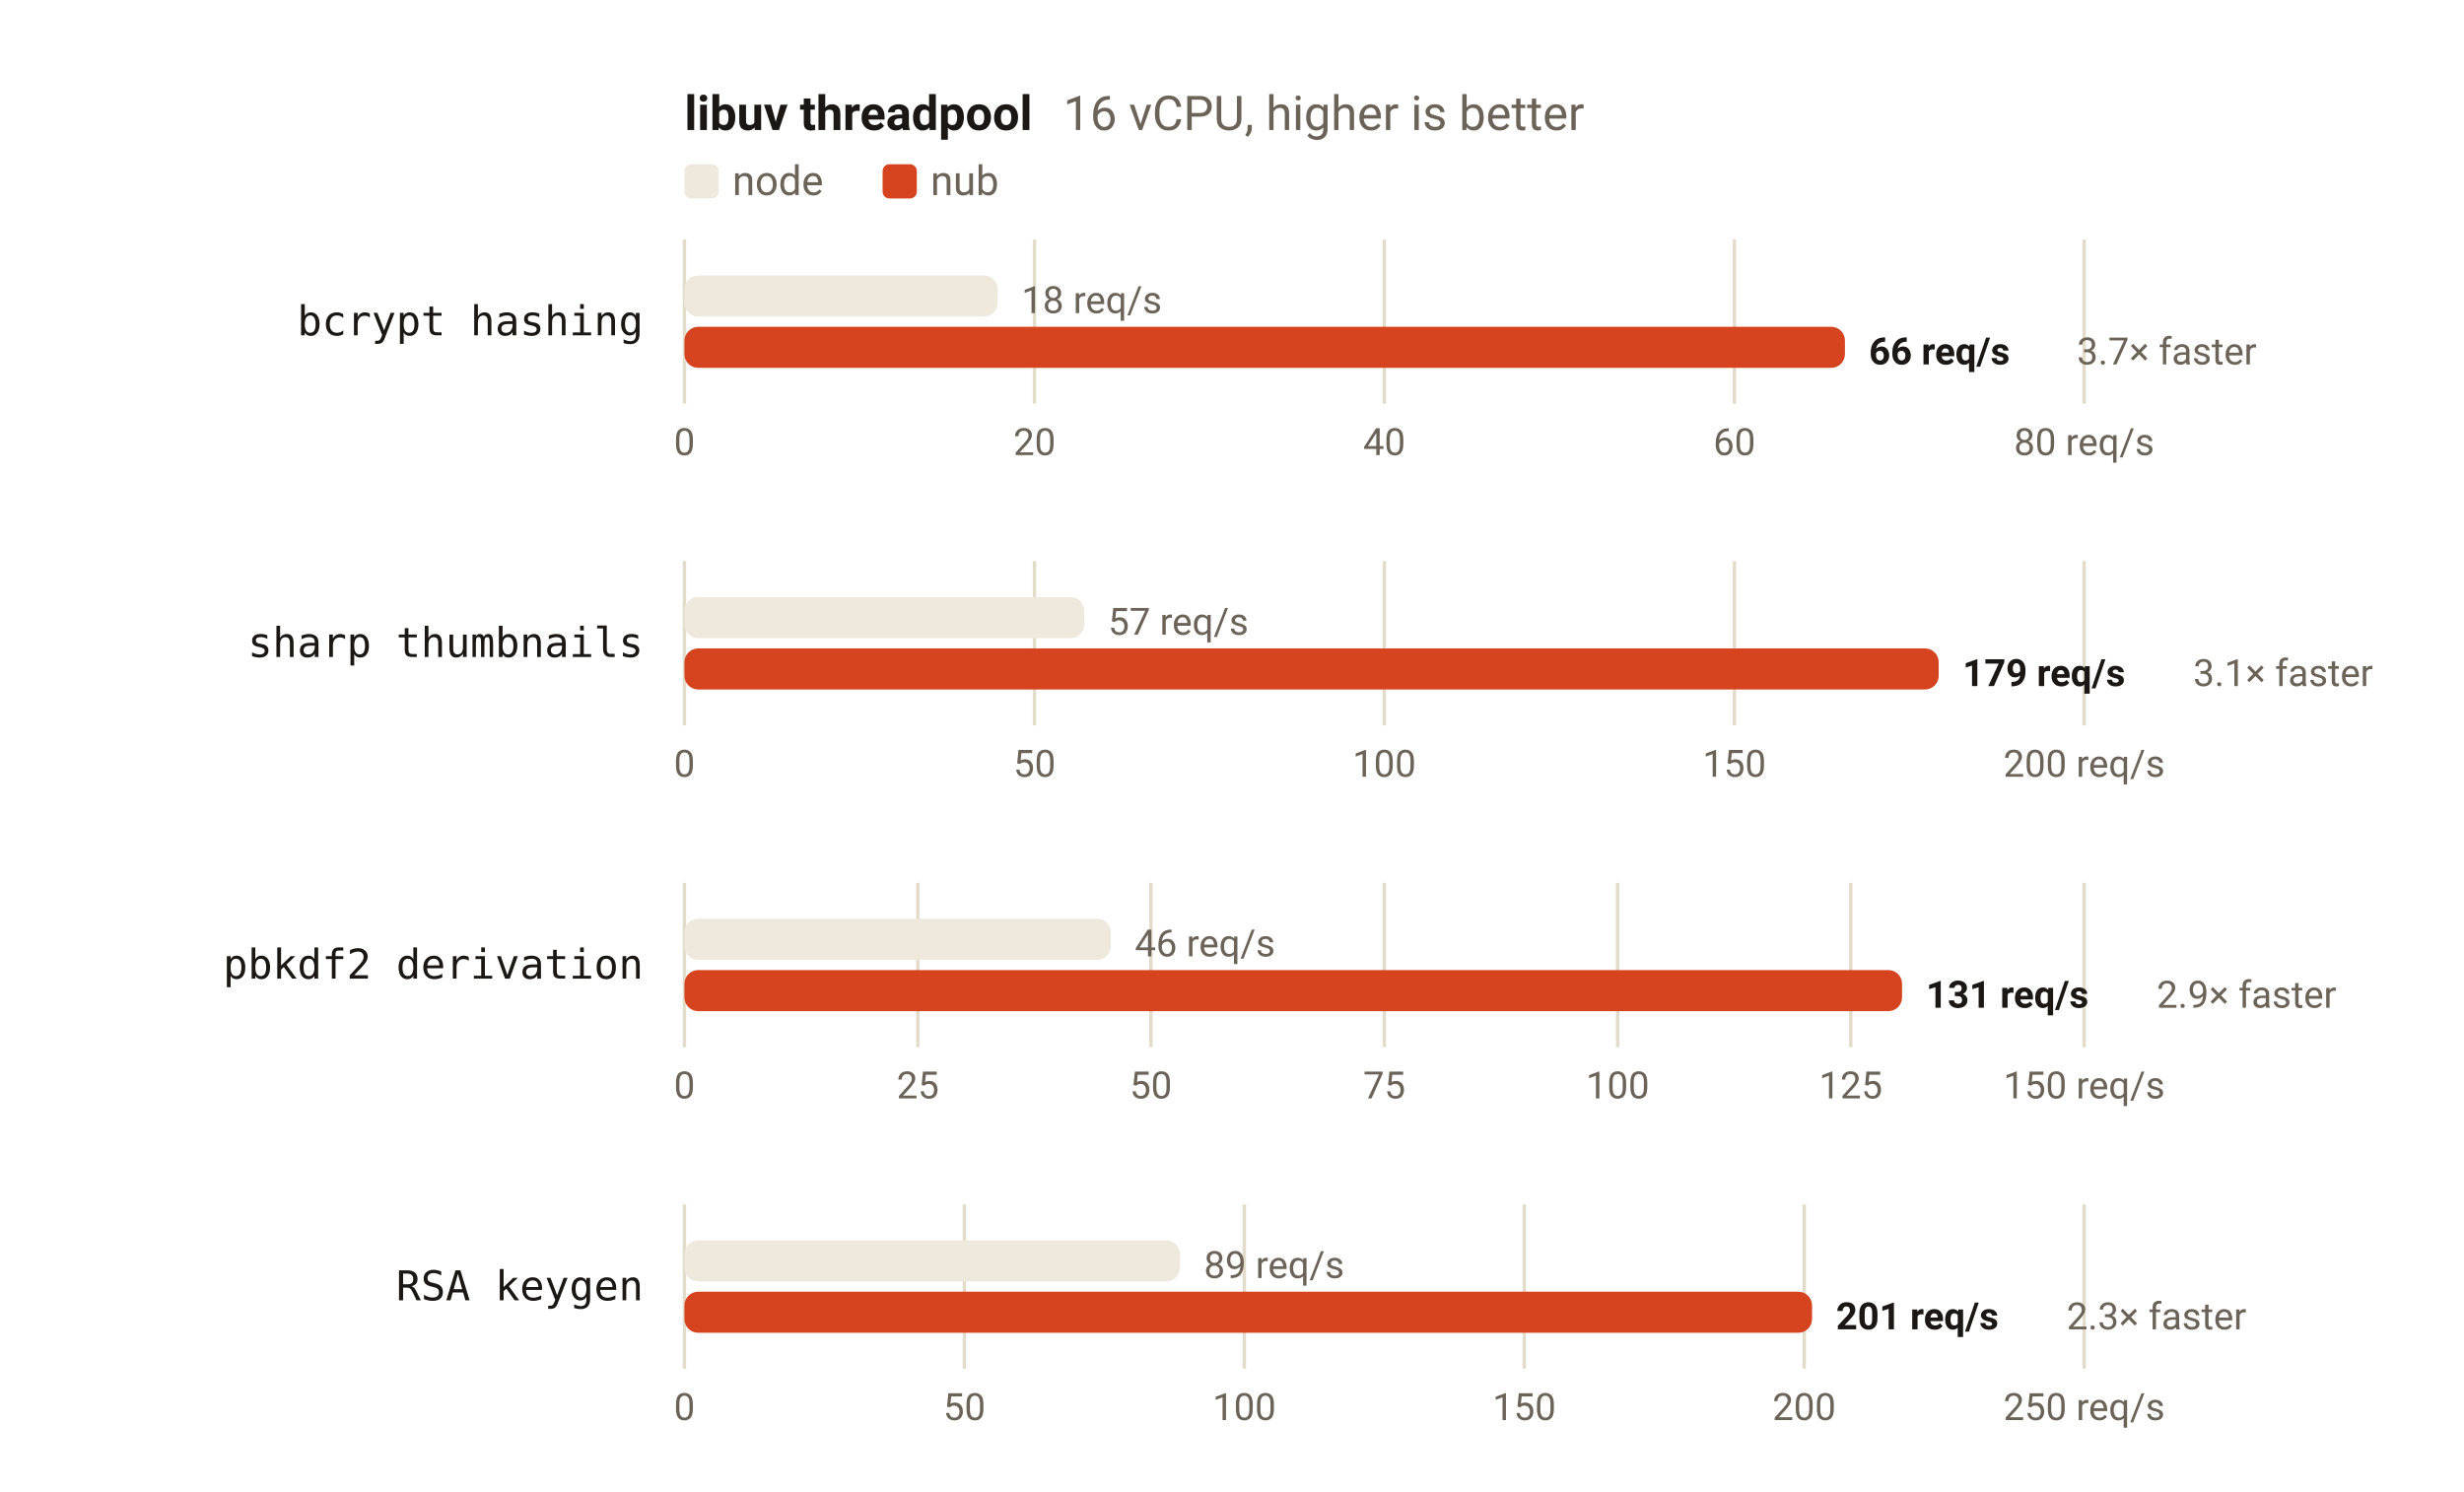
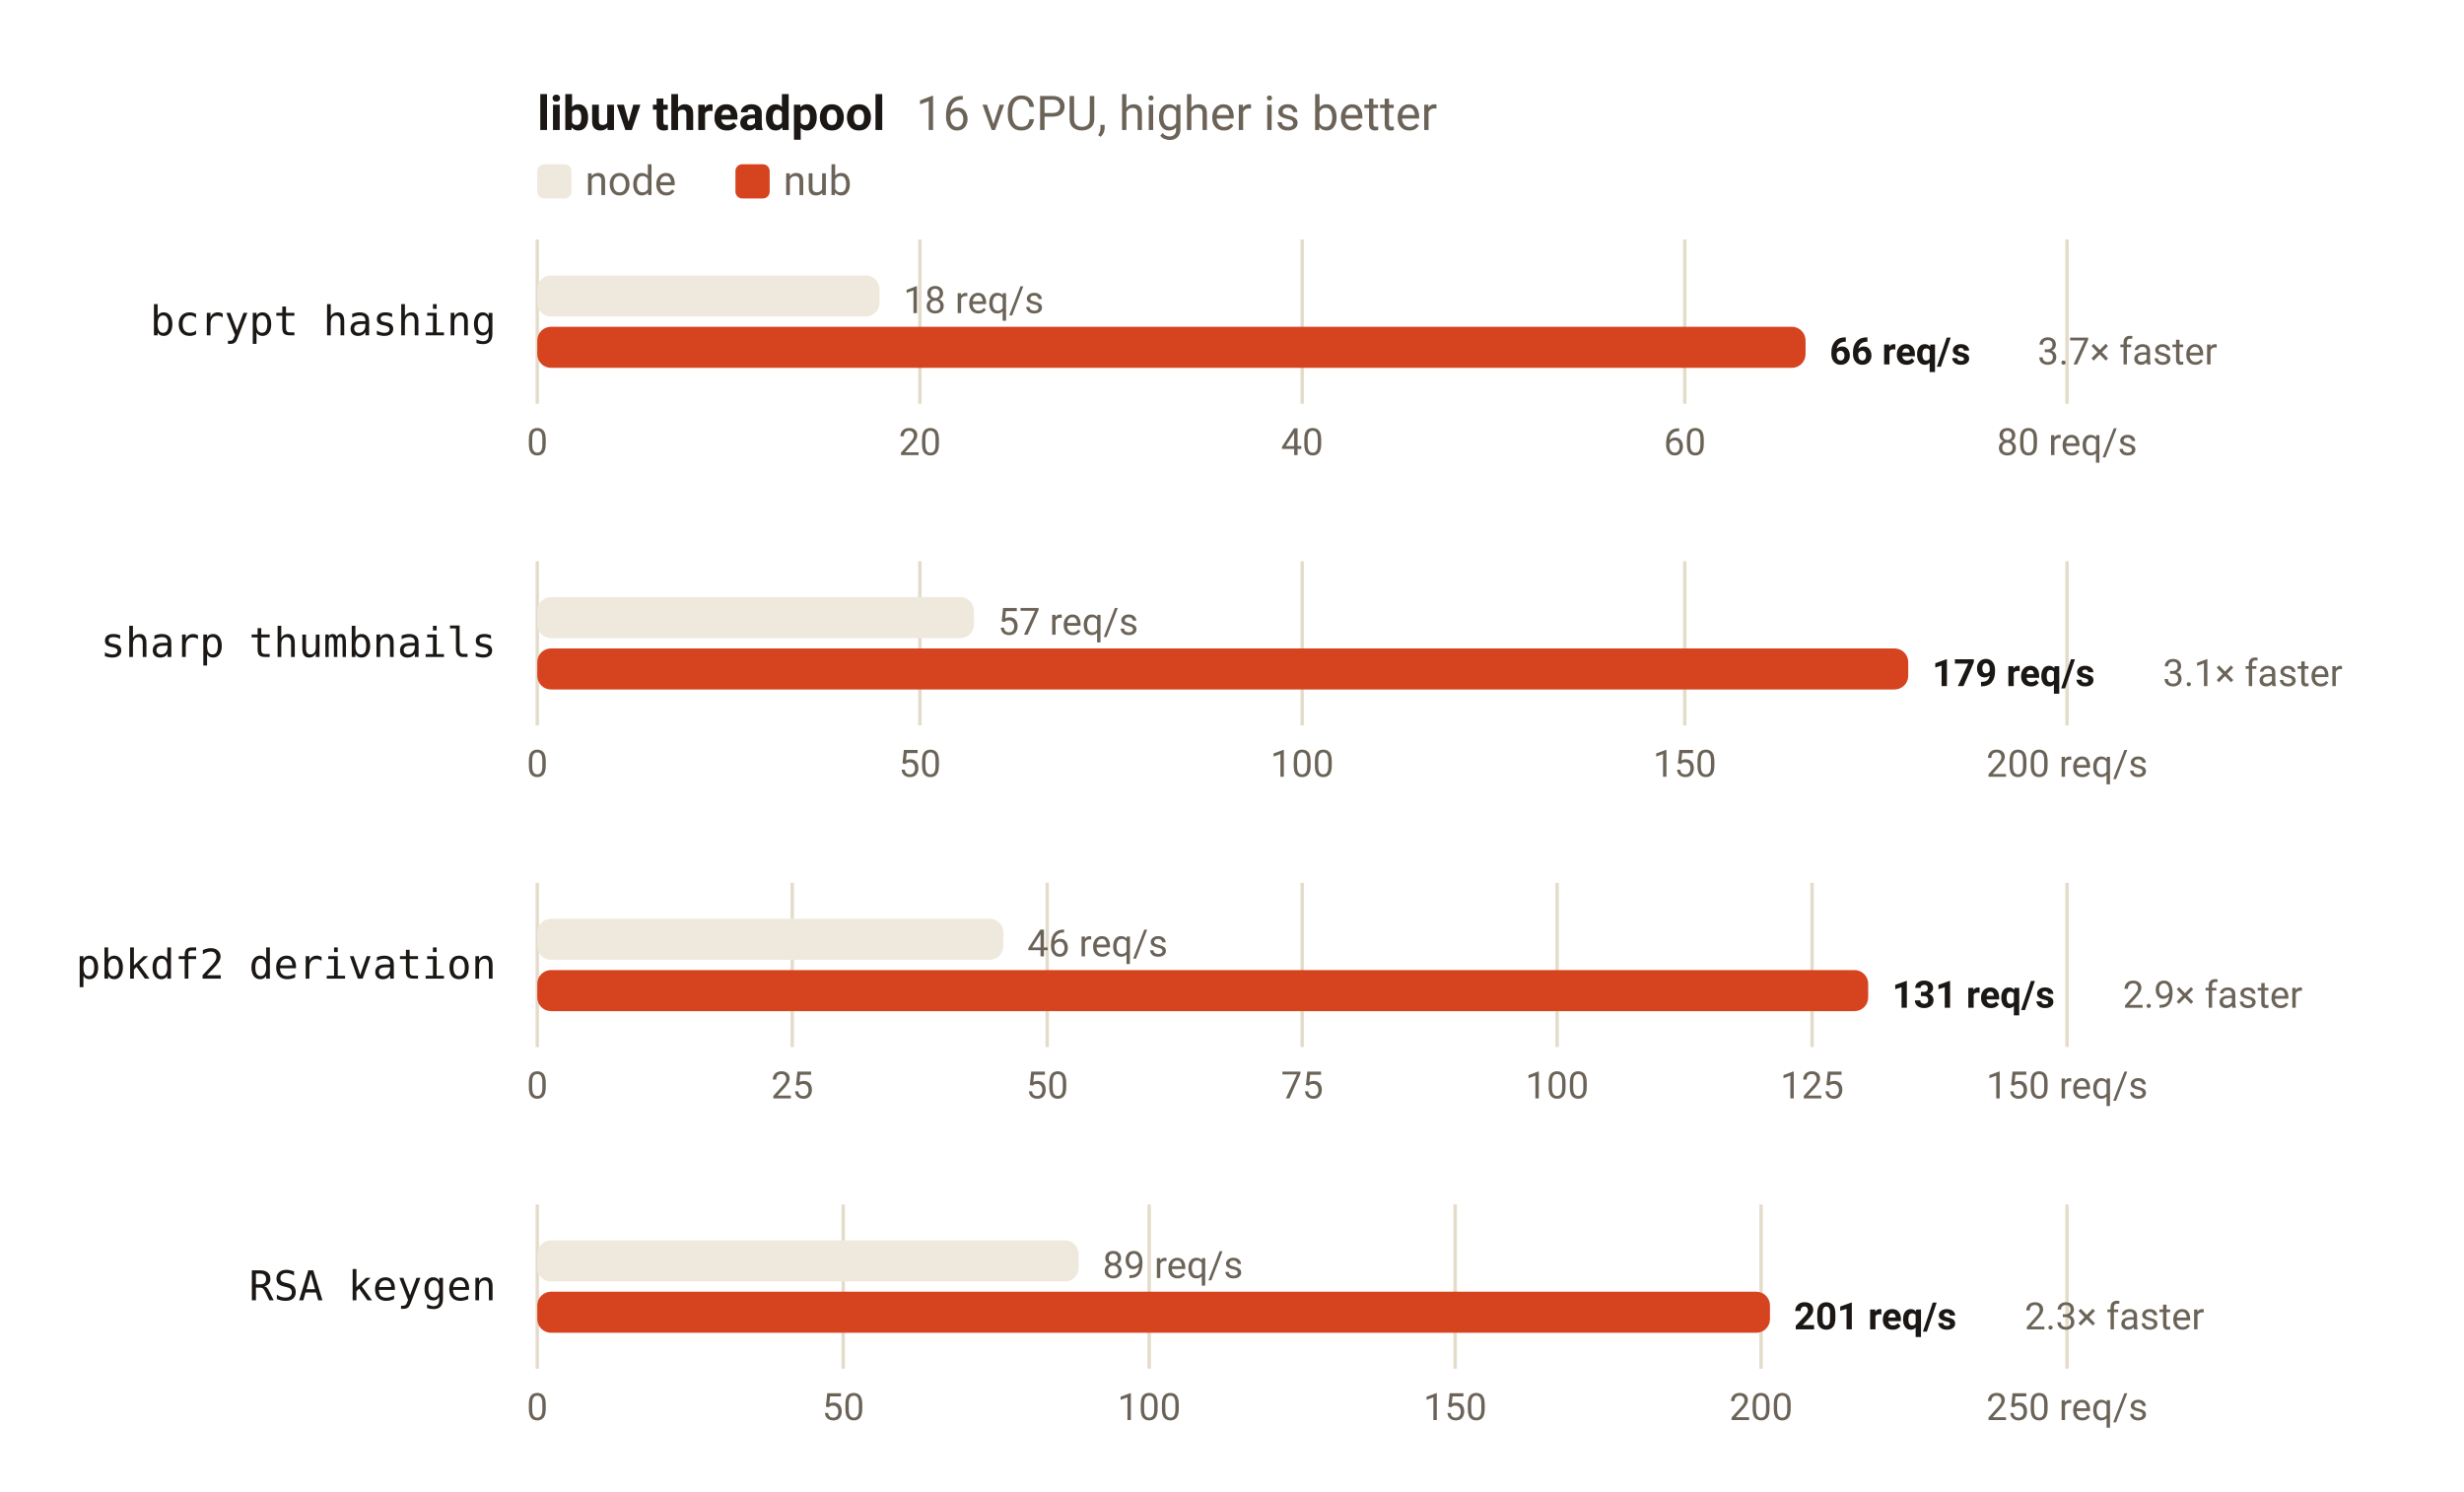
<svg xmlns="http://www.w3.org/2000/svg" width="720" height="436" viewBox="0 0 720 436" font-family="'Encode Sans', ui-sans-serif, system-ui, -apple-system, 'Segoe UI', Roboto, sans-serif" font-size="13">
-   <text x="200" y="38" fill="#1a1714" font-weight="700" font-size="14">libuv threadpool<tspan dx="9" fill="#6b6358" font-weight="400">16 vCPU, higher is better</tspan>
+   <text x="157" y="38" fill="#1a1714" font-weight="700" font-size="14">libuv threadpool<tspan dx="9" fill="#6b6358" font-weight="400">16 vCPU, higher is better</tspan>
  </text>
-   <rect x="200" y="48" width="10" height="10" rx="2" fill="#efe9dd" />
-   <text x="214" y="57" fill="#6b6358" font-size="12">node</text>
-   <rect x="257.9" y="48" width="10" height="10" rx="2" fill="#d6431f" />
-   <text x="271.9" y="57" fill="#6b6358" font-size="12">nub</text>
-   <line x1="200.0" y1="70" x2="200.0" y2="118" stroke="#e4dccb" stroke-width="1" />
-   <text x="200.0" y="133" text-anchor="middle" fill="#6b6358" font-size="11">0</text>
-   <line x1="302.3" y1="70" x2="302.3" y2="118" stroke="#e4dccb" stroke-width="1" />
-   <text x="302.3" y="133" text-anchor="middle" fill="#6b6358" font-size="11">20</text>
-   <line x1="404.5" y1="70" x2="404.5" y2="118" stroke="#e4dccb" stroke-width="1" />
-   <text x="404.5" y="133" text-anchor="middle" fill="#6b6358" font-size="11">40</text>
-   <line x1="506.8" y1="70" x2="506.8" y2="118" stroke="#e4dccb" stroke-width="1" />
-   <text x="506.8" y="133" text-anchor="middle" fill="#6b6358" font-size="11">60</text>
-   <line x1="609.0" y1="70" x2="609.0" y2="118" stroke="#e4dccb" stroke-width="1" />
-   <text x="609.0" y="133" text-anchor="middle" fill="#6b6358" font-size="11">80 req/s</text>
-   <text x="188" y="98" text-anchor="end" fill="#1a1714" font-family="'Geist Mono', ui-monospace, SFMono-Regular, Menlo, monospace" font-size="12">bcrypt hashing</text>
-   <rect x="200" y="80.5" width="91.5" height="12" rx="4" fill="#efe9dd" />
-   <text x="298.5" y="91.5" fill="#6b6358" font-size="11">18 req/s</text>
-   <rect x="200" y="95.5" width="339.1" height="12" rx="4" fill="#d6431f" />
-   <text x="546.1" y="106.5" fill="#1a1714" font-weight="700" font-size="11">66 req/s</text>
-   <text x="606.9" y="106.5" fill="#6b6358" font-size="11">3.7× faster</text>
-   <line x1="200.0" y1="164" x2="200.0" y2="212" stroke="#e4dccb" stroke-width="1" />
-   <text x="200.0" y="227" text-anchor="middle" fill="#6b6358" font-size="11">0</text>
-   <line x1="302.3" y1="164" x2="302.3" y2="212" stroke="#e4dccb" stroke-width="1" />
-   <text x="302.3" y="227" text-anchor="middle" fill="#6b6358" font-size="11">50</text>
-   <line x1="404.5" y1="164" x2="404.5" y2="212" stroke="#e4dccb" stroke-width="1" />
-   <text x="404.5" y="227" text-anchor="middle" fill="#6b6358" font-size="11">100</text>
-   <line x1="506.8" y1="164" x2="506.8" y2="212" stroke="#e4dccb" stroke-width="1" />
-   <text x="506.8" y="227" text-anchor="middle" fill="#6b6358" font-size="11">150</text>
-   <line x1="609.0" y1="164" x2="609.0" y2="212" stroke="#e4dccb" stroke-width="1" />
-   <text x="609.0" y="227" text-anchor="middle" fill="#6b6358" font-size="11">200 req/s</text>
-   <text x="188" y="192" text-anchor="end" fill="#1a1714" font-family="'Geist Mono', ui-monospace, SFMono-Regular, Menlo, monospace" font-size="12">sharp thumbnails</text>
-   <rect x="200" y="174.5" width="116.8" height="12" rx="4" fill="#efe9dd" />
-   <text x="323.8" y="185.5" fill="#6b6358" font-size="11">57 req/s</text>
-   <rect x="200" y="189.5" width="366.5" height="12" rx="4" fill="#d6431f" />
-   <text x="573.5" y="200.5" fill="#1a1714" font-weight="700" font-size="11">179 req/s</text>
-   <text x="640.9" y="200.5" fill="#6b6358" font-size="11">3.1× faster</text>
-   <line x1="200.0" y1="258" x2="200.0" y2="306" stroke="#e4dccb" stroke-width="1" />
-   <text x="200.0" y="321" text-anchor="middle" fill="#6b6358" font-size="11">0</text>
-   <line x1="268.2" y1="258" x2="268.2" y2="306" stroke="#e4dccb" stroke-width="1" />
-   <text x="268.2" y="321" text-anchor="middle" fill="#6b6358" font-size="11">25</text>
-   <line x1="336.3" y1="258" x2="336.3" y2="306" stroke="#e4dccb" stroke-width="1" />
-   <text x="336.3" y="321" text-anchor="middle" fill="#6b6358" font-size="11">50</text>
-   <line x1="404.5" y1="258" x2="404.5" y2="306" stroke="#e4dccb" stroke-width="1" />
-   <text x="404.5" y="321" text-anchor="middle" fill="#6b6358" font-size="11">75</text>
-   <line x1="472.7" y1="258" x2="472.7" y2="306" stroke="#e4dccb" stroke-width="1" />
-   <text x="472.7" y="321" text-anchor="middle" fill="#6b6358" font-size="11">100</text>
-   <line x1="540.8" y1="258" x2="540.8" y2="306" stroke="#e4dccb" stroke-width="1" />
-   <text x="540.8" y="321" text-anchor="middle" fill="#6b6358" font-size="11">125</text>
-   <line x1="609.0" y1="258" x2="609.0" y2="306" stroke="#e4dccb" stroke-width="1" />
-   <text x="609.0" y="321" text-anchor="middle" fill="#6b6358" font-size="11">150 req/s</text>
-   <text x="188" y="286" text-anchor="end" fill="#1a1714" font-family="'Geist Mono', ui-monospace, SFMono-Regular, Menlo, monospace" font-size="12">pbkdf2 derivation</text>
-   <rect x="200" y="268.5" width="124.6" height="12" rx="4" fill="#efe9dd" />
-   <text x="331.6" y="279.5" fill="#6b6358" font-size="11">46 req/s</text>
-   <rect x="200" y="283.5" width="355.8" height="12" rx="4" fill="#d6431f" />
-   <text x="562.8" y="294.5" fill="#1a1714" font-weight="700" font-size="11">131 req/s</text>
-   <text x="630.2" y="294.5" fill="#6b6358" font-size="11">2.9× faster</text>
-   <line x1="200.0" y1="352" x2="200.0" y2="400" stroke="#e4dccb" stroke-width="1" />
-   <text x="200.0" y="415" text-anchor="middle" fill="#6b6358" font-size="11">0</text>
-   <line x1="281.8" y1="352" x2="281.8" y2="400" stroke="#e4dccb" stroke-width="1" />
-   <text x="281.8" y="415" text-anchor="middle" fill="#6b6358" font-size="11">50</text>
-   <line x1="363.6" y1="352" x2="363.6" y2="400" stroke="#e4dccb" stroke-width="1" />
-   <text x="363.6" y="415" text-anchor="middle" fill="#6b6358" font-size="11">100</text>
-   <line x1="445.4" y1="352" x2="445.4" y2="400" stroke="#e4dccb" stroke-width="1" />
-   <text x="445.4" y="415" text-anchor="middle" fill="#6b6358" font-size="11">150</text>
-   <line x1="527.2" y1="352" x2="527.2" y2="400" stroke="#e4dccb" stroke-width="1" />
-   <text x="527.2" y="415" text-anchor="middle" fill="#6b6358" font-size="11">200</text>
-   <line x1="609.0" y1="352" x2="609.0" y2="400" stroke="#e4dccb" stroke-width="1" />
-   <text x="609.0" y="415" text-anchor="middle" fill="#6b6358" font-size="11">250 req/s</text>
-   <text x="188" y="380" text-anchor="end" fill="#1a1714" font-family="'Geist Mono', ui-monospace, SFMono-Regular, Menlo, monospace" font-size="12">RSA keygen</text>
-   <rect x="200" y="362.5" width="144.8" height="12" rx="4" fill="#efe9dd" />
-   <text x="351.8" y="373.5" fill="#6b6358" font-size="11">89 req/s</text>
-   <rect x="200" y="377.5" width="329.5" height="12" rx="4" fill="#d6431f" />
-   <text x="536.5" y="388.5" fill="#1a1714" font-weight="700" font-size="11">201 req/s</text>
-   <text x="603.9" y="388.5" fill="#6b6358" font-size="11">2.3× faster</text>
+   <rect x="157" y="48" width="10" height="10" rx="2" fill="#efe9dd" />
+   <text x="171" y="57" fill="#6b6358" font-size="12">node</text>
+   <rect x="214.9" y="48" width="10" height="10" rx="2" fill="#d6431f" />
+   <text x="228.9" y="57" fill="#6b6358" font-size="12">nub</text>
+   <line x1="157.0" y1="70" x2="157.0" y2="118" stroke="#e4dccb" stroke-width="1" />
+   <text x="157.0" y="133" text-anchor="middle" fill="#6b6358" font-size="11">0</text>
+   <line x1="268.8" y1="70" x2="268.8" y2="118" stroke="#e4dccb" stroke-width="1" />
+   <text x="268.8" y="133" text-anchor="middle" fill="#6b6358" font-size="11">20</text>
+   <line x1="380.5" y1="70" x2="380.5" y2="118" stroke="#e4dccb" stroke-width="1" />
+   <text x="380.5" y="133" text-anchor="middle" fill="#6b6358" font-size="11">40</text>
+   <line x1="492.3" y1="70" x2="492.3" y2="118" stroke="#e4dccb" stroke-width="1" />
+   <text x="492.3" y="133" text-anchor="middle" fill="#6b6358" font-size="11">60</text>
+   <line x1="604.0" y1="70" x2="604.0" y2="118" stroke="#e4dccb" stroke-width="1" />
+   <text x="604.0" y="133" text-anchor="middle" fill="#6b6358" font-size="11">80 req/s</text>
+   <text x="145" y="98" text-anchor="end" fill="#1a1714" font-family="'Geist Mono', ui-monospace, SFMono-Regular, Menlo, monospace" font-size="12">bcrypt hashing</text>
+   <rect x="157" y="80.5" width="100.0" height="12" rx="4" fill="#efe9dd" />
+   <text x="264.0" y="91.5" fill="#6b6358" font-size="11">18 req/s</text>
+   <rect x="157" y="95.5" width="370.6" height="12" rx="4" fill="#d6431f" />
+   <text x="534.6" y="106.5" fill="#1a1714" font-weight="700" font-size="11">66 req/s</text>
+   <text x="595.4" y="106.5" fill="#6b6358" font-size="11">3.7× faster</text>
+   <line x1="157.0" y1="164" x2="157.0" y2="212" stroke="#e4dccb" stroke-width="1" />
+   <text x="157.0" y="227" text-anchor="middle" fill="#6b6358" font-size="11">0</text>
+   <line x1="268.8" y1="164" x2="268.8" y2="212" stroke="#e4dccb" stroke-width="1" />
+   <text x="268.8" y="227" text-anchor="middle" fill="#6b6358" font-size="11">50</text>
+   <line x1="380.5" y1="164" x2="380.5" y2="212" stroke="#e4dccb" stroke-width="1" />
+   <text x="380.5" y="227" text-anchor="middle" fill="#6b6358" font-size="11">100</text>
+   <line x1="492.3" y1="164" x2="492.3" y2="212" stroke="#e4dccb" stroke-width="1" />
+   <text x="492.3" y="227" text-anchor="middle" fill="#6b6358" font-size="11">150</text>
+   <line x1="604.0" y1="164" x2="604.0" y2="212" stroke="#e4dccb" stroke-width="1" />
+   <text x="604.0" y="227" text-anchor="middle" fill="#6b6358" font-size="11">200 req/s</text>
+   <text x="145" y="192" text-anchor="end" fill="#1a1714" font-family="'Geist Mono', ui-monospace, SFMono-Regular, Menlo, monospace" font-size="12">sharp thumbnails</text>
+   <rect x="157" y="174.5" width="127.6" height="12" rx="4" fill="#efe9dd" />
+   <text x="291.6" y="185.5" fill="#6b6358" font-size="11">57 req/s</text>
+   <rect x="157" y="189.5" width="400.6" height="12" rx="4" fill="#d6431f" />
+   <text x="564.6" y="200.5" fill="#1a1714" font-weight="700" font-size="11">179 req/s</text>
+   <text x="632.0" y="200.5" fill="#6b6358" font-size="11">3.1× faster</text>
+   <line x1="157.0" y1="258" x2="157.0" y2="306" stroke="#e4dccb" stroke-width="1" />
+   <text x="157.0" y="321" text-anchor="middle" fill="#6b6358" font-size="11">0</text>
+   <line x1="231.5" y1="258" x2="231.5" y2="306" stroke="#e4dccb" stroke-width="1" />
+   <text x="231.5" y="321" text-anchor="middle" fill="#6b6358" font-size="11">25</text>
+   <line x1="306.0" y1="258" x2="306.0" y2="306" stroke="#e4dccb" stroke-width="1" />
+   <text x="306.0" y="321" text-anchor="middle" fill="#6b6358" font-size="11">50</text>
+   <line x1="380.5" y1="258" x2="380.5" y2="306" stroke="#e4dccb" stroke-width="1" />
+   <text x="380.5" y="321" text-anchor="middle" fill="#6b6358" font-size="11">75</text>
+   <line x1="455.0" y1="258" x2="455.0" y2="306" stroke="#e4dccb" stroke-width="1" />
+   <text x="455.0" y="321" text-anchor="middle" fill="#6b6358" font-size="11">100</text>
+   <line x1="529.5" y1="258" x2="529.5" y2="306" stroke="#e4dccb" stroke-width="1" />
+   <text x="529.5" y="321" text-anchor="middle" fill="#6b6358" font-size="11">125</text>
+   <line x1="604.0" y1="258" x2="604.0" y2="306" stroke="#e4dccb" stroke-width="1" />
+   <text x="604.0" y="321" text-anchor="middle" fill="#6b6358" font-size="11">150 req/s</text>
+   <text x="145" y="286" text-anchor="end" fill="#1a1714" font-family="'Geist Mono', ui-monospace, SFMono-Regular, Menlo, monospace" font-size="12">pbkdf2 derivation</text>
+   <rect x="157" y="268.5" width="136.2" height="12" rx="4" fill="#efe9dd" />
+   <text x="300.2" y="279.5" fill="#6b6358" font-size="11">46 req/s</text>
+   <rect x="157" y="283.5" width="388.9" height="12" rx="4" fill="#d6431f" />
+   <text x="552.9" y="294.5" fill="#1a1714" font-weight="700" font-size="11">131 req/s</text>
+   <text x="620.3" y="294.5" fill="#6b6358" font-size="11">2.9× faster</text>
+   <line x1="157.0" y1="352" x2="157.0" y2="400" stroke="#e4dccb" stroke-width="1" />
+   <text x="157.0" y="415" text-anchor="middle" fill="#6b6358" font-size="11">0</text>
+   <line x1="246.4" y1="352" x2="246.4" y2="400" stroke="#e4dccb" stroke-width="1" />
+   <text x="246.4" y="415" text-anchor="middle" fill="#6b6358" font-size="11">50</text>
+   <line x1="335.8" y1="352" x2="335.8" y2="400" stroke="#e4dccb" stroke-width="1" />
+   <text x="335.8" y="415" text-anchor="middle" fill="#6b6358" font-size="11">100</text>
+   <line x1="425.2" y1="352" x2="425.2" y2="400" stroke="#e4dccb" stroke-width="1" />
+   <text x="425.2" y="415" text-anchor="middle" fill="#6b6358" font-size="11">150</text>
+   <line x1="514.6" y1="352" x2="514.6" y2="400" stroke="#e4dccb" stroke-width="1" />
+   <text x="514.6" y="415" text-anchor="middle" fill="#6b6358" font-size="11">200</text>
+   <line x1="604.0" y1="352" x2="604.0" y2="400" stroke="#e4dccb" stroke-width="1" />
+   <text x="604.0" y="415" text-anchor="middle" fill="#6b6358" font-size="11">250 req/s</text>
+   <text x="145" y="380" text-anchor="end" fill="#1a1714" font-family="'Geist Mono', ui-monospace, SFMono-Regular, Menlo, monospace" font-size="12">RSA keygen</text>
+   <rect x="157" y="362.5" width="158.2" height="12" rx="4" fill="#efe9dd" />
+   <text x="322.2" y="373.5" fill="#6b6358" font-size="11">89 req/s</text>
+   <rect x="157" y="377.5" width="360.2" height="12" rx="4" fill="#d6431f" />
+   <text x="524.2" y="388.5" fill="#1a1714" font-weight="700" font-size="11">201 req/s</text>
+   <text x="591.6" y="388.5" fill="#6b6358" font-size="11">2.3× faster</text>
</svg>
